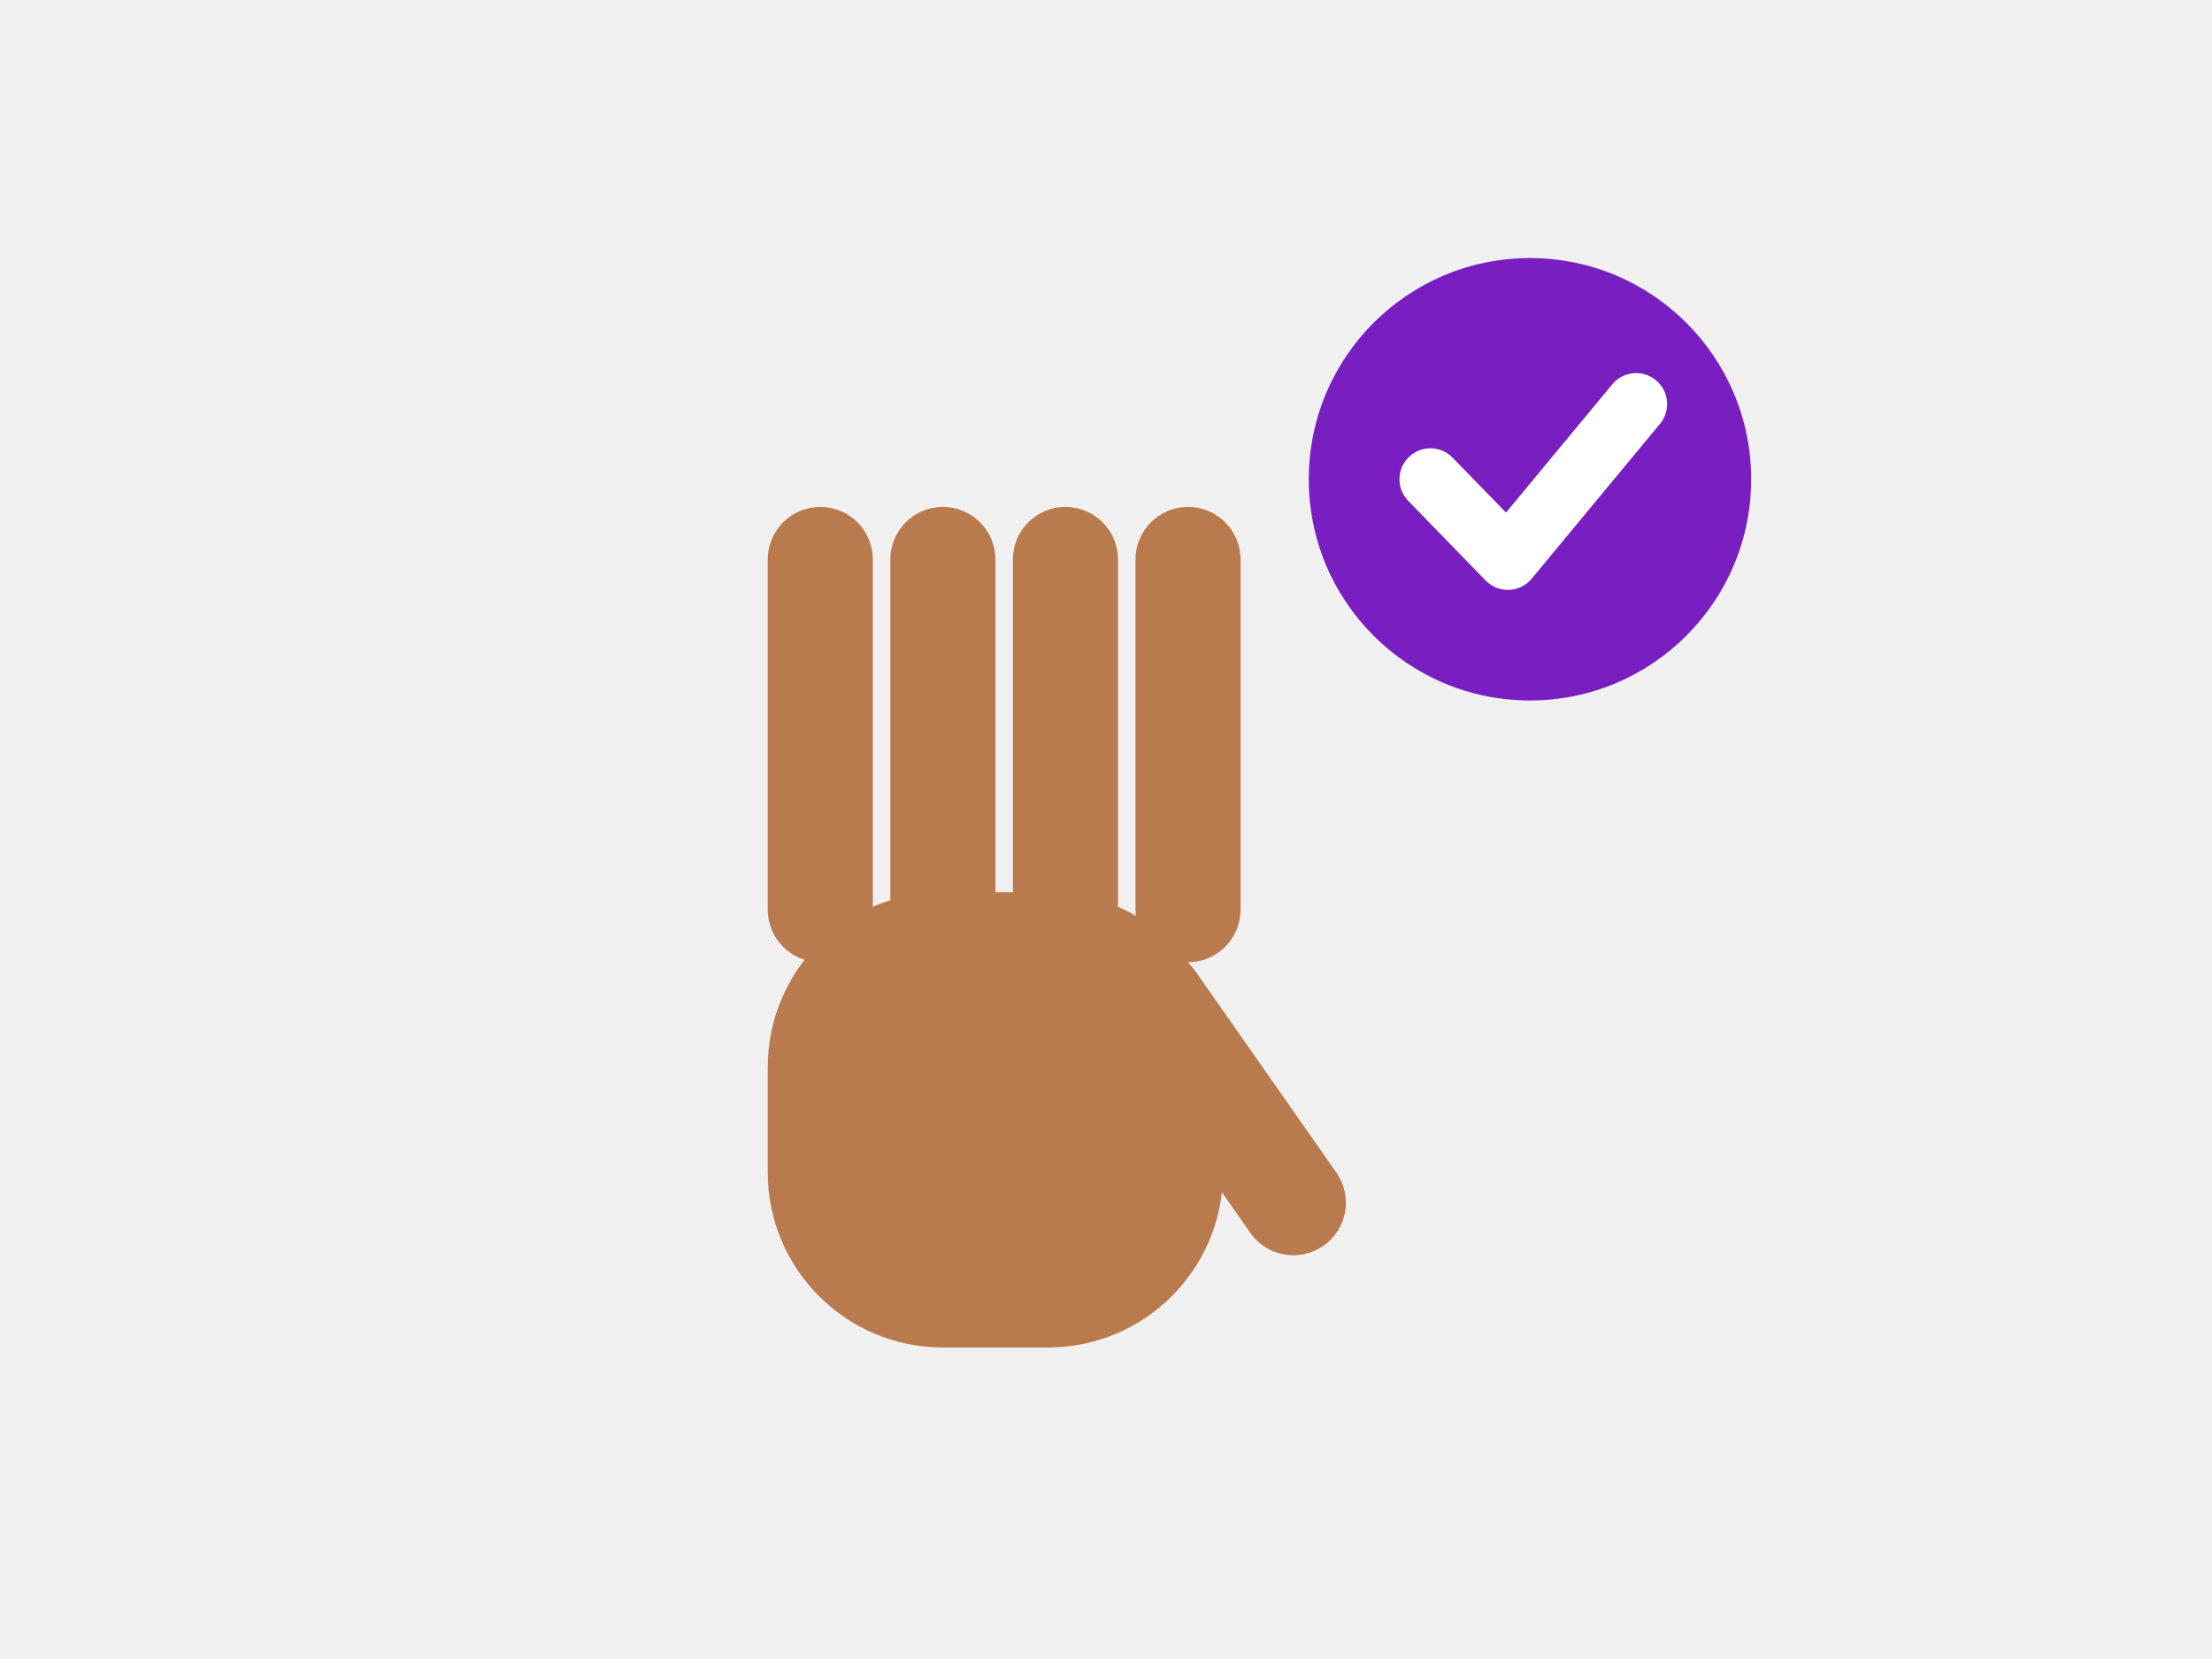
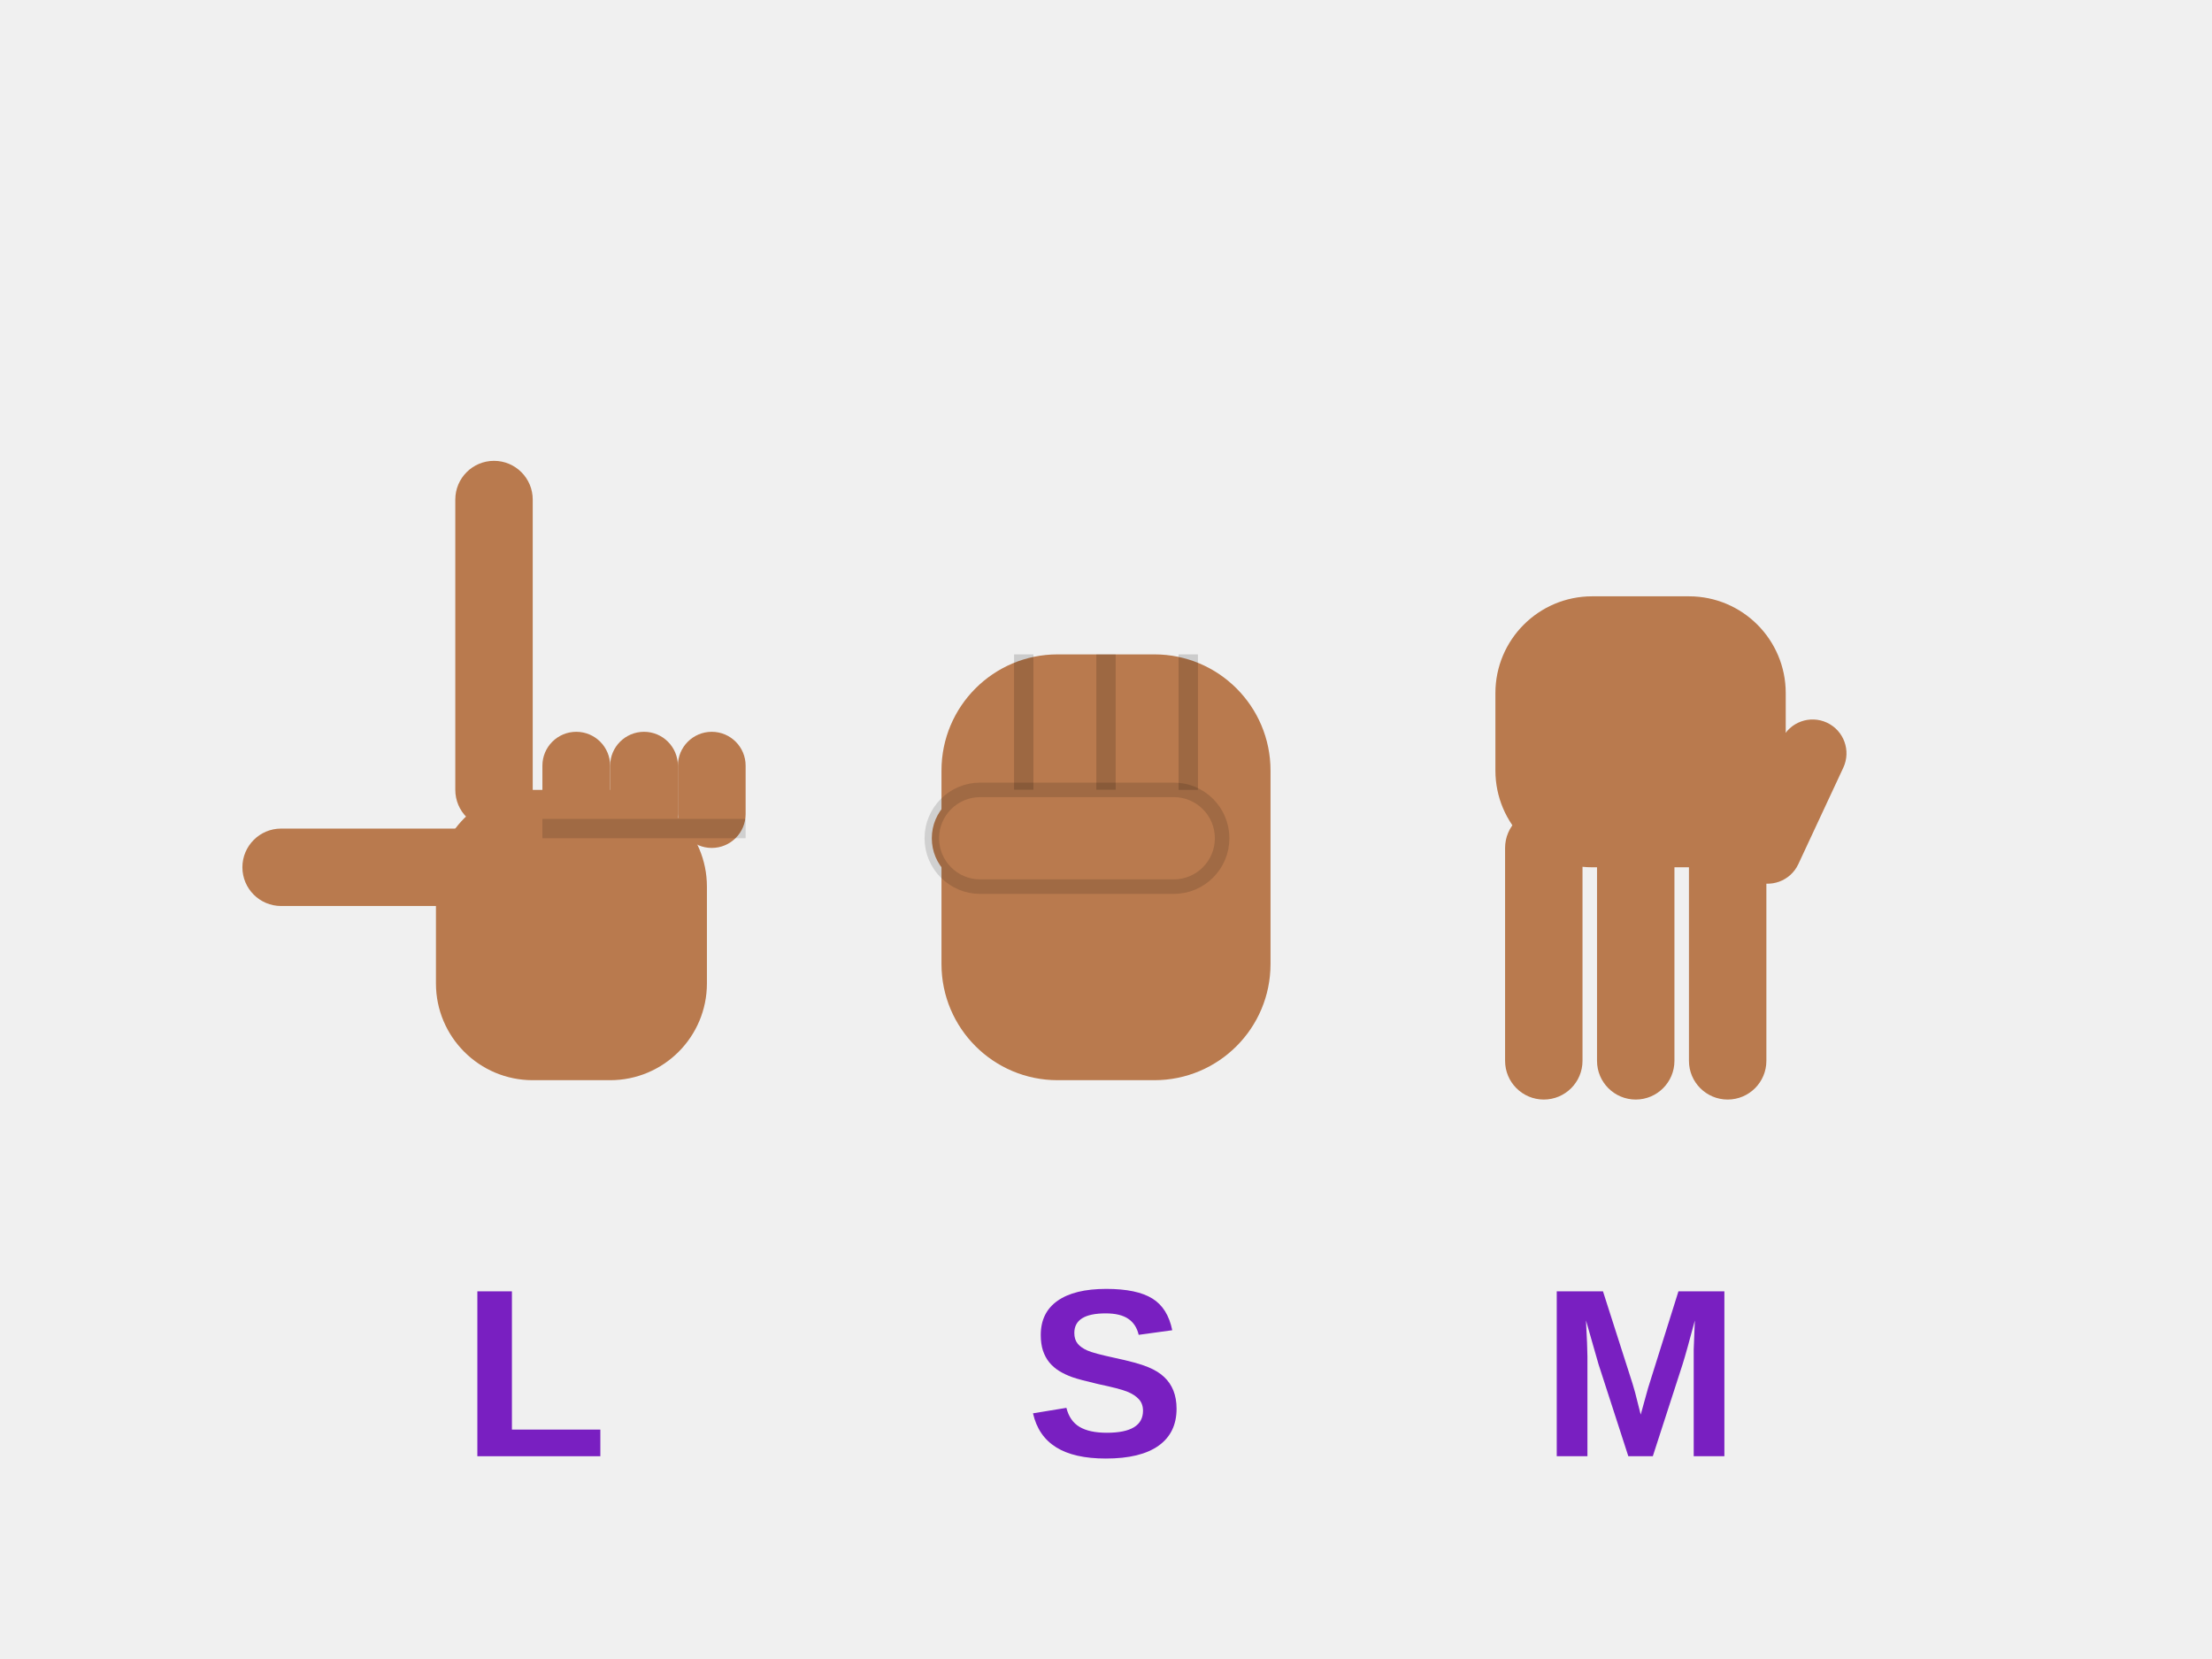
<svg xmlns="http://www.w3.org/2000/svg" viewBox="0 0 240 180">
-   <g transform="translate(108,112) rotate(0) scale(1.9)">
-     <rect x="-13" y="-8" width="26" height="26" rx="10" fill="#B97A4E" />
-     <rect x="-13" y="-30" width="6" height="26" rx="3" fill="#B97A4E" />
-     <rect x="-6" y="-30" width="6" height="26" rx="3" fill="#B97A4E" />
-     <rect x="1" y="-30" width="6" height="26" rx="3" fill="#B97A4E" />
-     <rect x="8" y="-30" width="6" height="26" rx="3" fill="#B97A4E" />
-     <rect x="10" y="-6" width="6" height="20" rx="3" fill="#B97A4E" transform="rotate(-35 13 4)" />
+   <g transform="translate(62,92) scale(1.05)">
+     <rect x="-14" y="-6" width="28" height="30" rx="10" fill="#B97A4E" />
+     <rect x="-12" y="-40" width="8" height="38" rx="4" fill="#B97A4E" />
+     <rect x="-34" y="-2" width="26" height="8" rx="4" fill="#B97A4E" />
+     <rect x="-3" y="-12" width="7" height="12" rx="3.5" fill="#B97A4E" />
+     <rect x="4" y="-12" width="7" height="12" rx="3.5" fill="#B97A4E" />
+     <rect x="11" y="-12" width="7" height="12" rx="3.5" fill="#B97A4E" />
+     <path d="M-3 -2 L18 -2" stroke="#00000022" stroke-width="2" />
  </g>
-   <circle cx="166" cy="52" r="24" fill="#791FC1" />
-   <path d="M155.2 52 L163.6 60.64 L177.52 43.84" stroke="#FFFFFF" stroke-width="6.72" fill="none" stroke-linecap="round" stroke-linejoin="round" />
+   <g transform="translate(120,92) scale(1.05)">
+     <rect x="-17" y="-20" width="34" height="44" rx="12" fill="#B97A4E" />
+     <path d="M-8.5 -20 L-8.5 -6" stroke="#00000026" stroke-width="2" />
+     <path d="M0.0 -20 L0.0 -6" stroke="#00000026" stroke-width="2" />
+     <path d="M8.5 -20 L8.5 -6" stroke="#00000026" stroke-width="2" />
+     <rect x="-18" y="-6" width="30" height="10" rx="5" fill="#B97A4E" stroke="#00000022" stroke-width="1.5" />
+   </g>
+   <g transform="translate(178,92) scale(1.05)">
+     <rect x="-15" y="-26" width="30" height="28" rx="10" fill="#B97A4E" />
+     <rect x="-14.0" y="-4" width="8" height="30" rx="4" fill="#B97A4E" />
+     <rect x="-4.5" y="-4" width="8" height="30" rx="4" fill="#B97A4E" />
+     <rect x="5.0" y="-4" width="8" height="30" rx="4" fill="#B97A4E" />
+     <rect x="12" y="-14" width="7" height="18" rx="3.5" fill="#B97A4E" transform="rotate(25 15 -5)" />
+   </g>
+   <text x="58" y="158" text-anchor="middle" font-family="Arial, Helvetica, sans-serif" font-size="26" font-weight="800" fill="#791FC1">L</text>
+   <text x="120" y="158" text-anchor="middle" font-family="Arial, Helvetica, sans-serif" font-size="26" font-weight="800" fill="#791FC1">S</text>
+   <text x="178" y="158" text-anchor="middle" font-family="Arial, Helvetica, sans-serif" font-size="26" font-weight="800" fill="#791FC1">M</text>
</svg>
